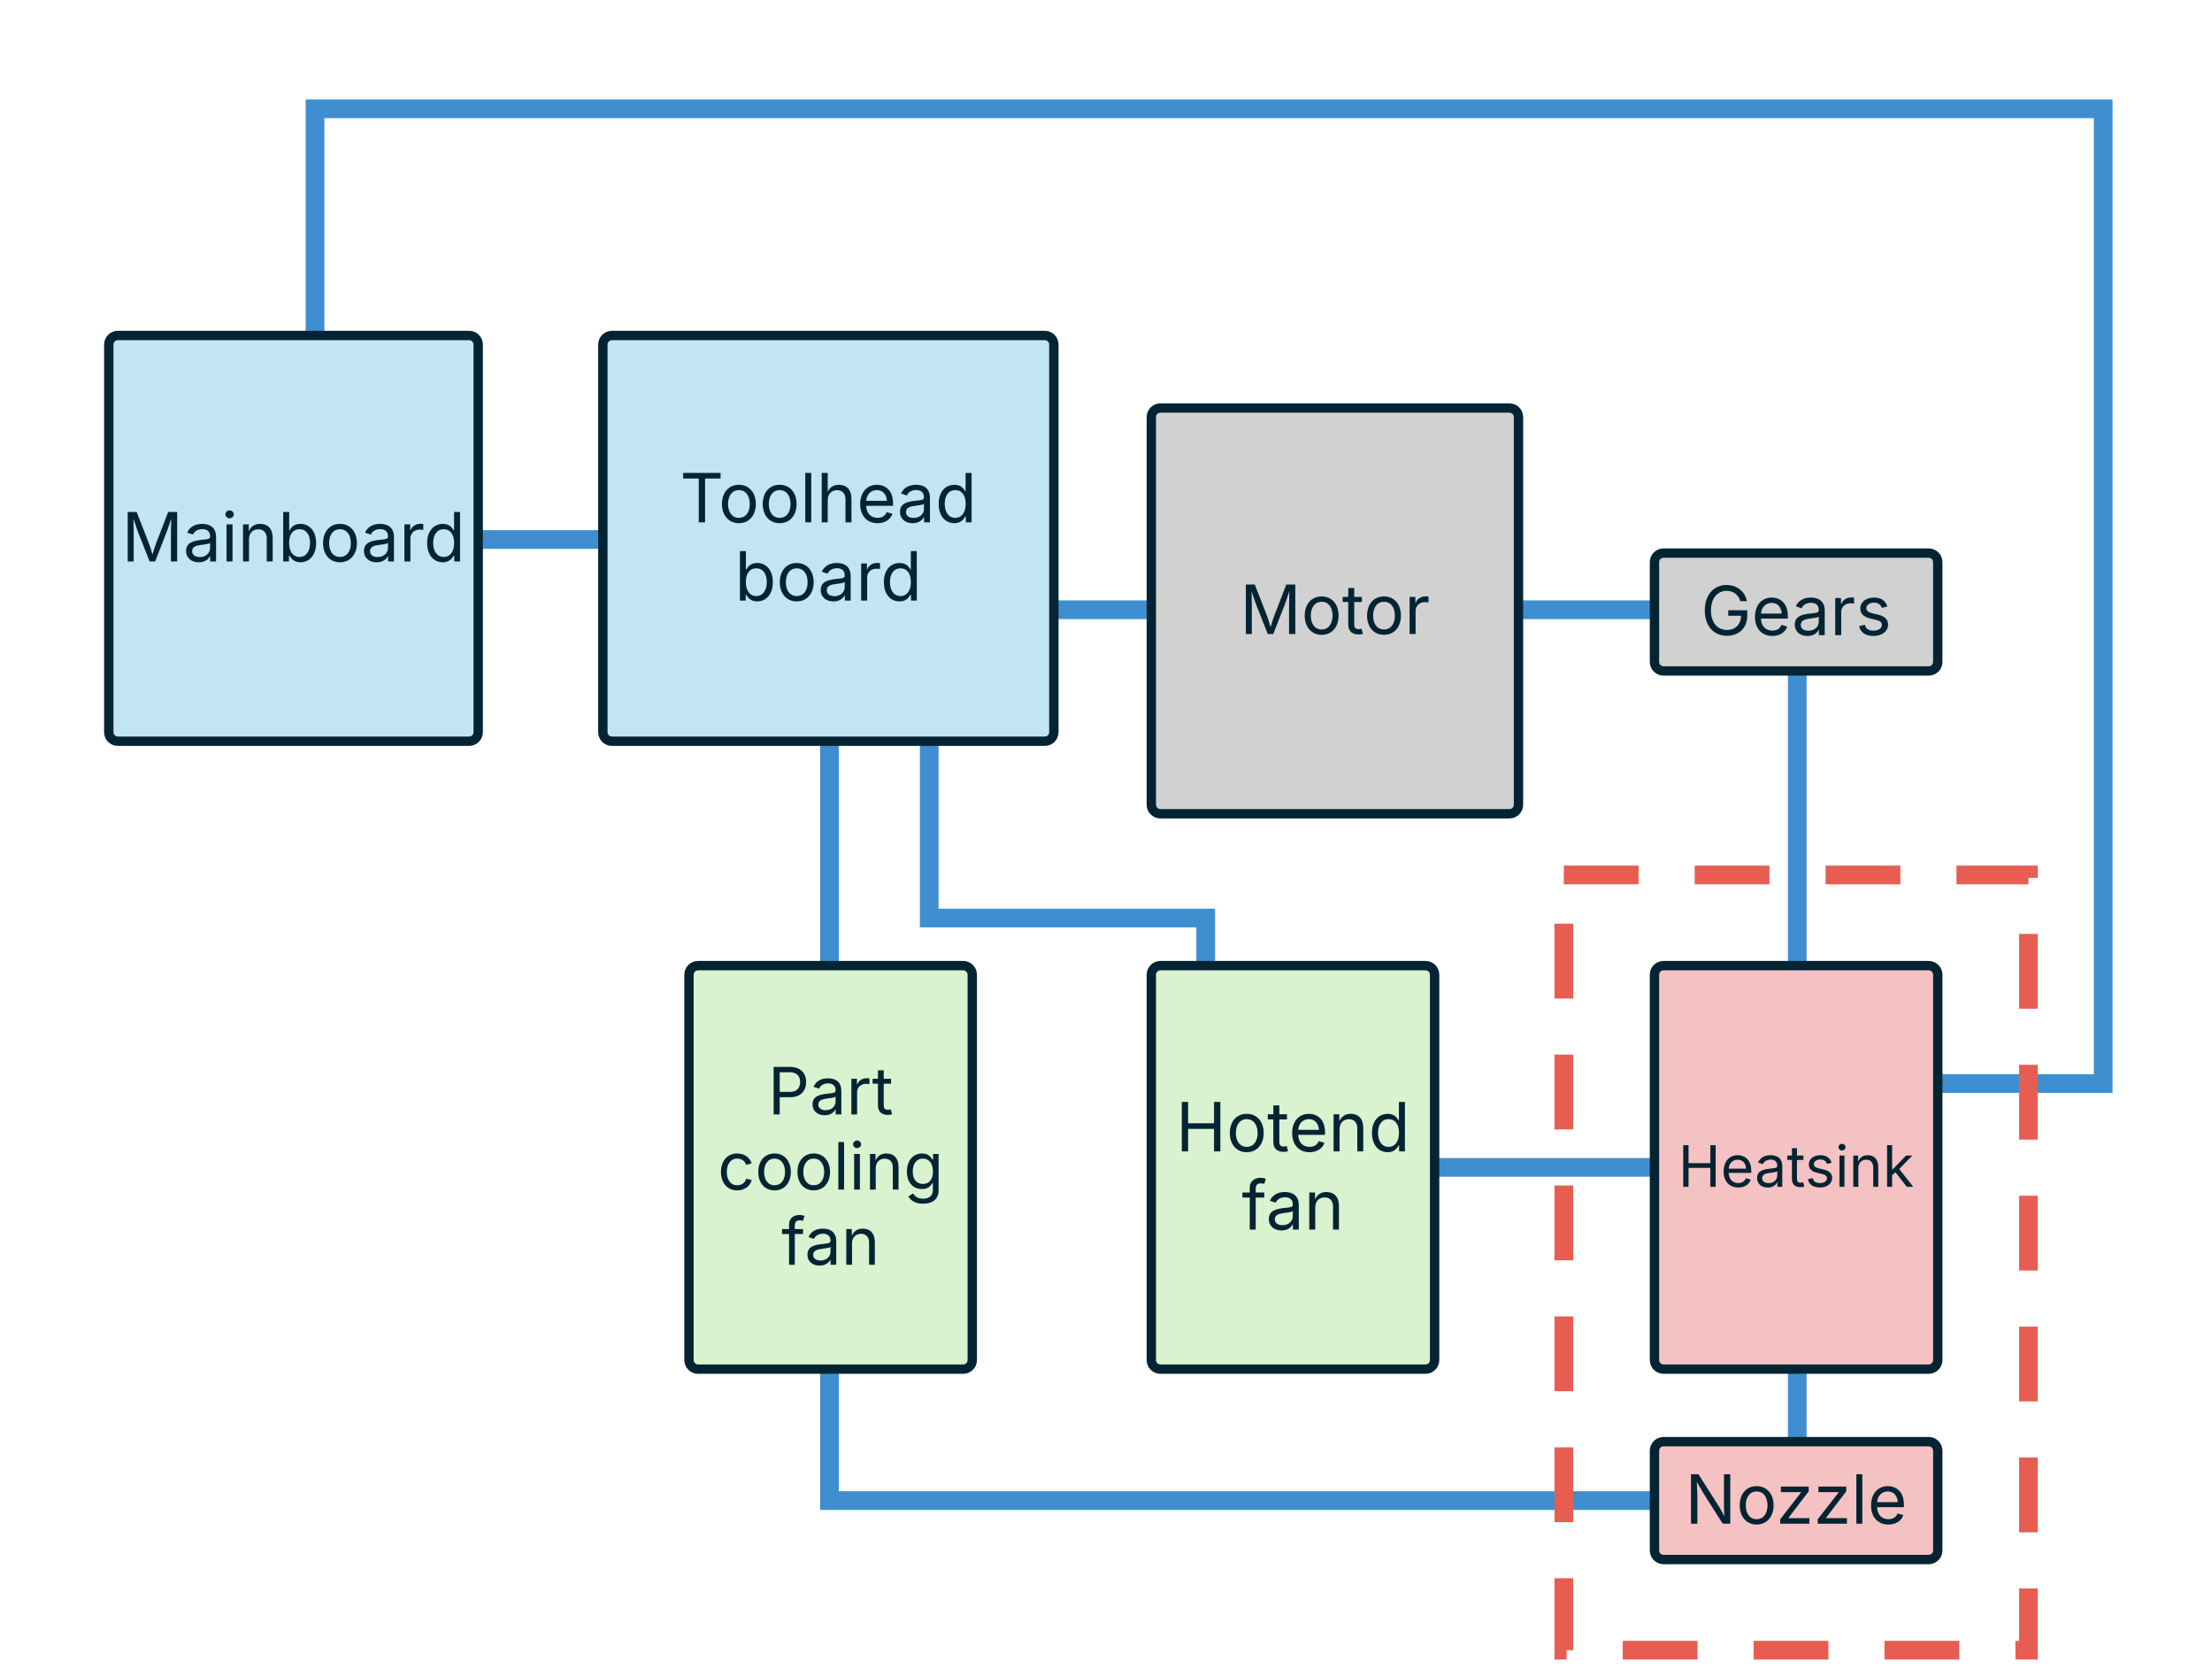
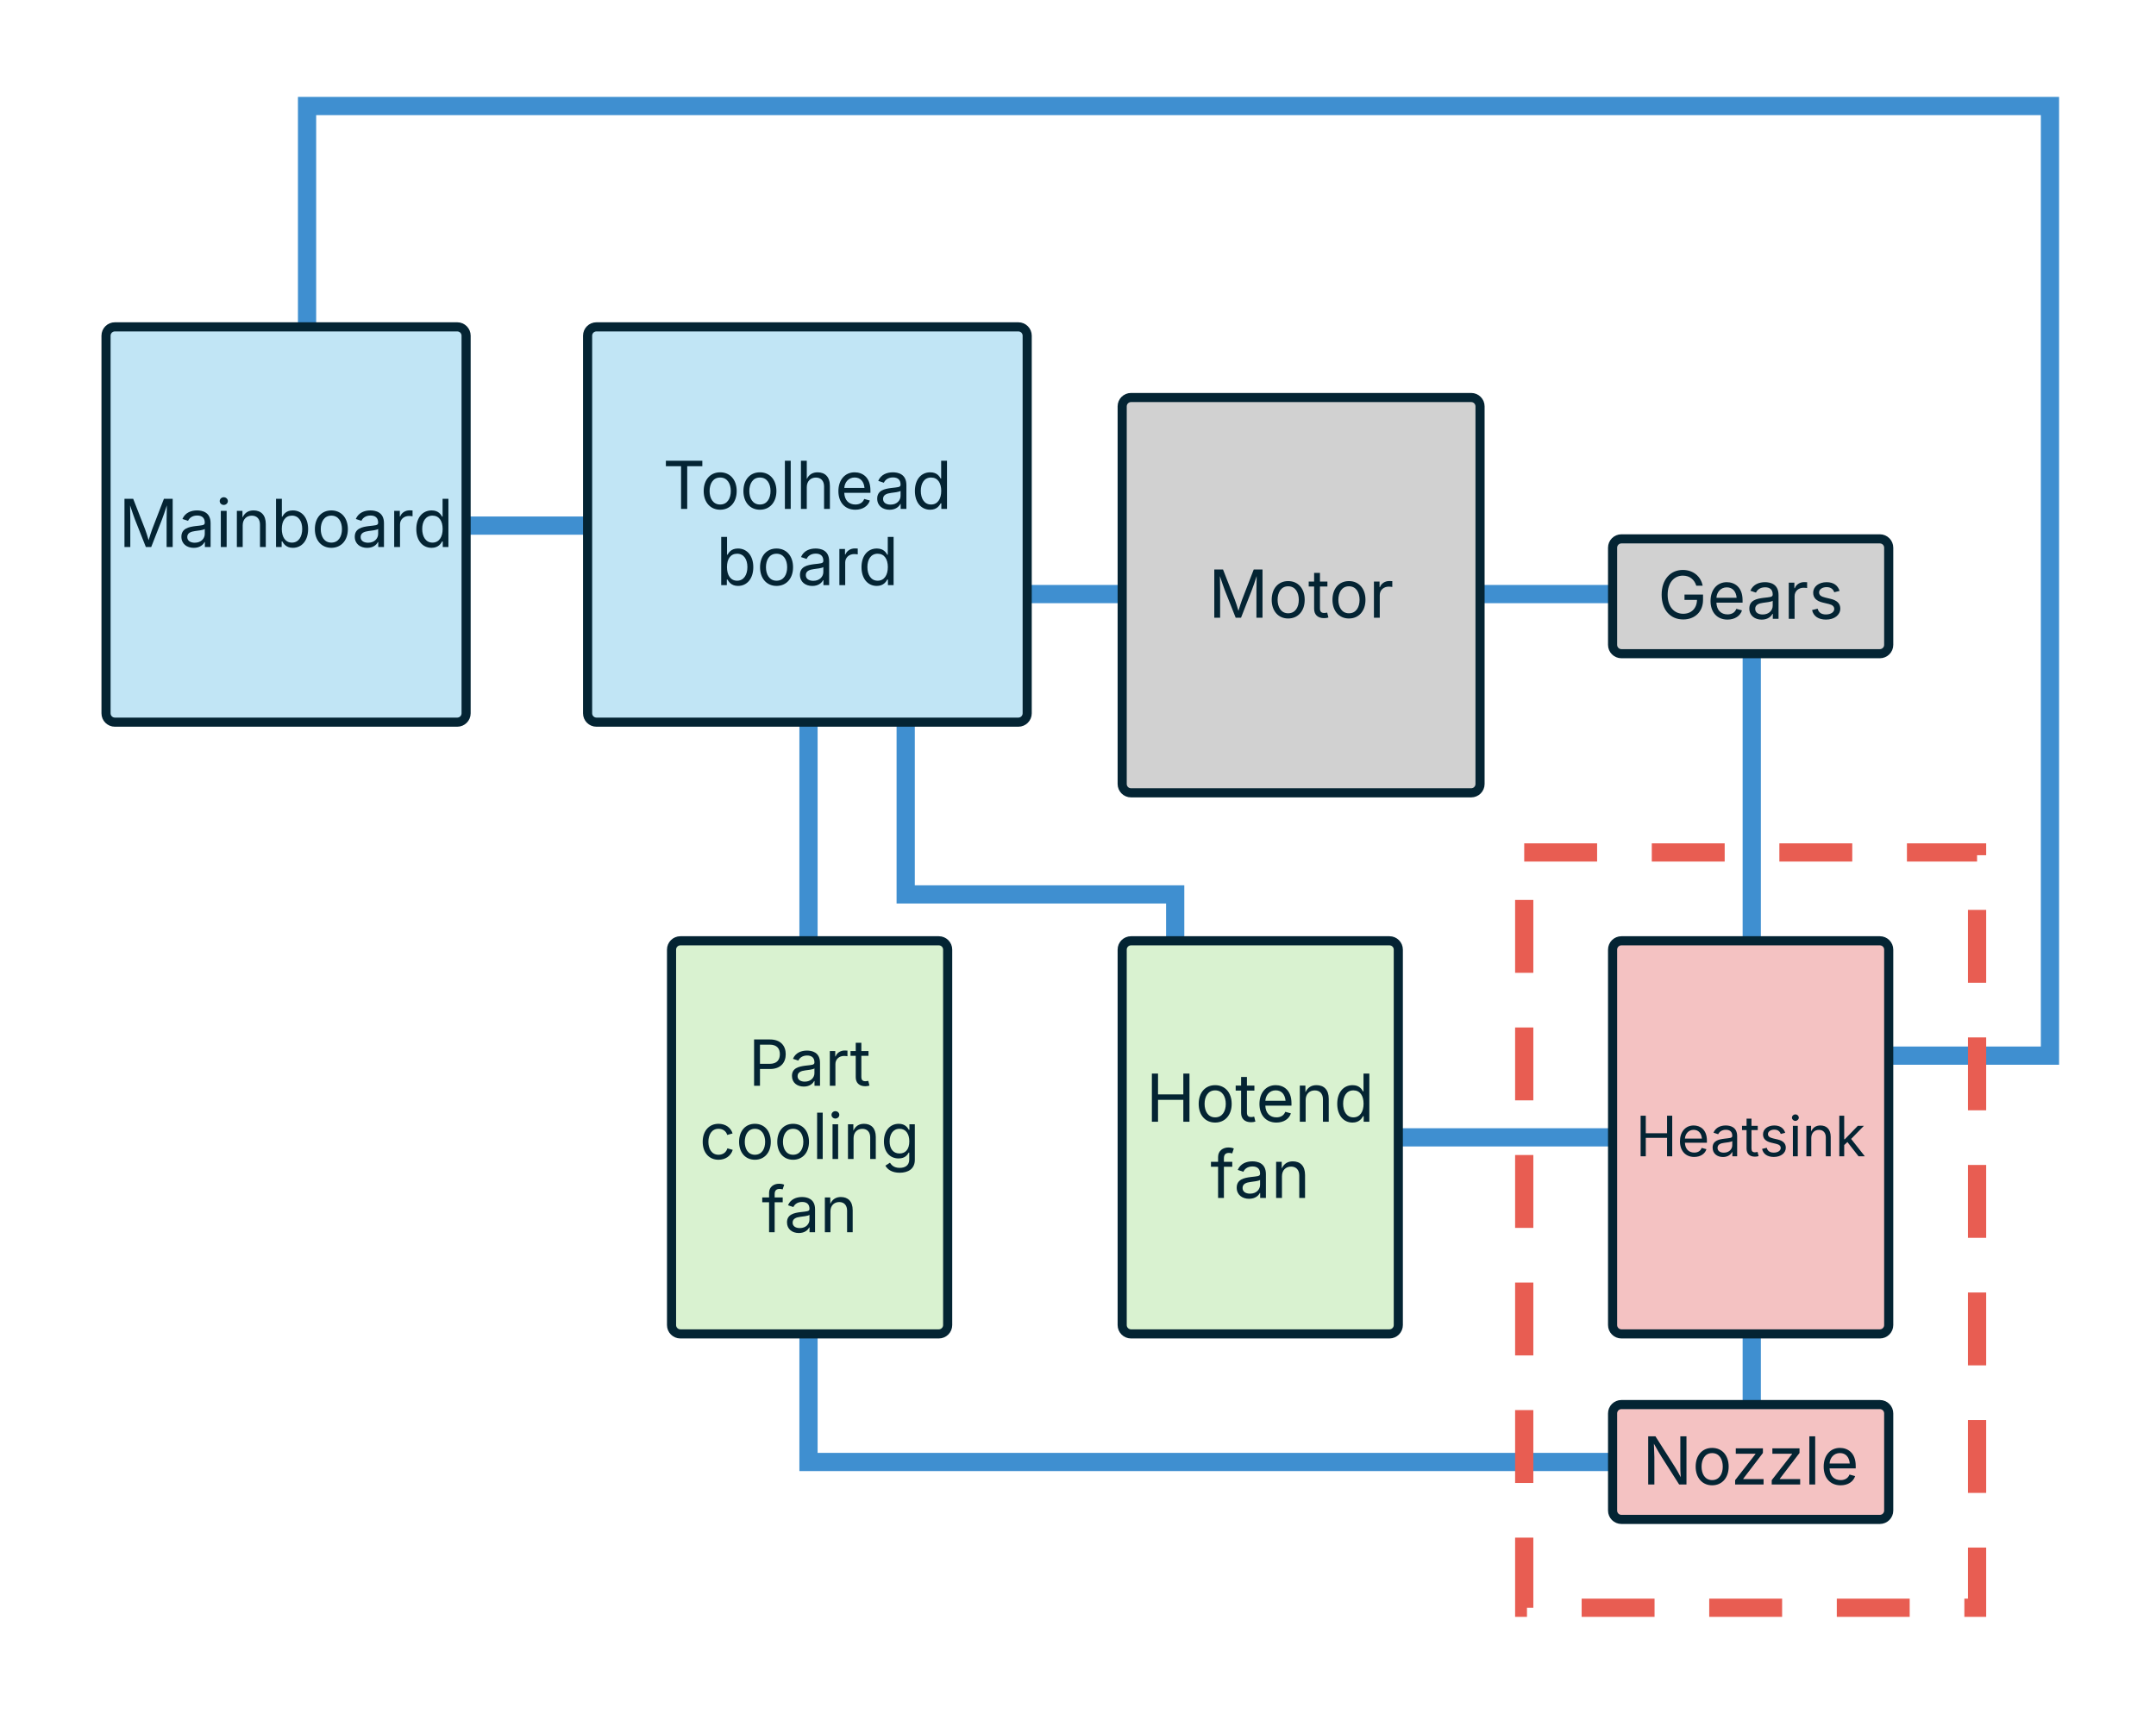
- <svg xmlns="http://www.w3.org/2000/svg" version="1.1" class="td-diagram" viewBox="-48 -148 976 736" preserveAspectRatio="xMidYMid meet" role="img">
+ <svg xmlns="http://www.w3.org/2000/svg" version="1.1" class="td-diagram" viewBox="-48 -148 976 776" preserveAspectRatio="xMidYMid meet" role="img">
  <path d="M163 90L218 90" fill="none" stroke="#3F8FD0" stroke-width="8.25" stroke-linecap="square" stroke-linejoin="miter" class="td-edge" data-edge="mainboard~toolhead_board" data-kind="signal" />
  <path d="M417 121L460 121" fill="none" stroke="#3F8FD0" stroke-width="8.25" stroke-linecap="square" stroke-linejoin="miter" class="td-edge" data-edge="toolhead_board~motor" data-kind="power" />
  <path d="M318 179L318 278" fill="none" stroke="#3F8FD0" stroke-width="8.25" stroke-linecap="square" stroke-linejoin="miter" class="td-edge" data-edge="toolhead_board~part_cooling_fan" data-kind="power" />
  <path d="M362 179L362 257L484 257L484 278" fill="none" stroke="#3F8FD0" stroke-width="8.25" stroke-linecap="square" stroke-linejoin="miter" class="td-edge" data-edge="toolhead_board~hotend_fan" data-kind="power" />
  <path d="M622 121L682 121" fill="none" stroke="#3F8FD0" stroke-width="8.25" stroke-linecap="square" stroke-linejoin="miter" class="td-edge" data-edge="motor~gears" data-kind="mechanical" />
  <path d="M745 148L745 278" fill="none" stroke="#3F8FD0" stroke-width="8.25" stroke-linecap="square" stroke-linejoin="miter" class="td-edge" data-edge="gears~heatsink" data-kind="filament" />
  <path d="M745 456L745 488" fill="none" stroke="#3F8FD0" stroke-width="8.25" stroke-linecap="square" stroke-linejoin="miter" class="td-edge" data-edge="heatsink~nozzle" data-kind="filament" />
  <path d="M585 367L682 367" fill="none" stroke="#3F8FD0" stroke-width="8.25" stroke-linecap="square" stroke-linejoin="miter" class="td-edge" data-edge="hotend_fan~heatsink" data-kind="air" />
  <path d="M318 456L318 514L682 514" fill="none" stroke="#3F8FD0" stroke-width="8.25" stroke-linecap="square" stroke-linejoin="miter" class="td-edge" data-edge="part_cooling_fan~nozzle" data-kind="air" />
  <path d="M91 0L91 -100L880 -100L880 330L807 330" fill="none" stroke="#3F8FD0" stroke-width="8.25" stroke-linecap="square" stroke-linejoin="miter" class="td-edge" data-edge="mainboard~heatsink" data-kind="power" />
  <g class="td-block" data-block="mainboard" data-group="control">
    <rect x="0" y="0" width="163" height="179" rx="4" fill="#C1E5F5" stroke="#042433" stroke-width="4.13" />
    <text x="81.5" y="99.7" text-anchor="middle" font-size="30" font-family="system-ui, -apple-system, Segoe UI, sans-serif" fill="#042433">Mainboard</text>
  </g>
  <g class="td-block" data-block="toolhead_board" data-group="control">
    <rect x="218" y="0" width="199" height="179" rx="4" fill="#C1E5F5" stroke="#042433" stroke-width="4.13" />
    <text x="317.5" y="82.45" text-anchor="middle" font-size="30" font-family="system-ui, -apple-system, Segoe UI, sans-serif" fill="#042433">Toolhead</text>
    <text x="317.5" y="116.95" text-anchor="middle" font-size="30" font-family="system-ui, -apple-system, Segoe UI, sans-serif" fill="#042433">board</text>
  </g>
  <g class="td-block" data-block="motor" data-group="drive">
    <rect x="460" y="32" width="162" height="179" rx="4" fill="#D1D1D1" stroke="#042433" stroke-width="4.13" />
    <text x="541" y="131.7" text-anchor="middle" font-size="30" font-family="system-ui, -apple-system, Segoe UI, sans-serif" fill="#042433">Motor</text>
  </g>
  <g class="td-block" data-block="gears" data-group="drive">
    <rect x="682" y="96" width="125" height="52" rx="4" fill="#D1D1D1" stroke="#042433" stroke-width="4.13" />
    <text x="744.5" y="132.2" text-anchor="middle" font-size="30" font-family="system-ui, -apple-system, Segoe UI, sans-serif" fill="#042433">Gears</text>
  </g>
  <g class="td-block" data-block="part_cooling_fan" data-group="cooling">
    <rect x="256" y="278" width="125" height="178" rx="4" fill="#D9F2D0" stroke="#042433" stroke-width="4.13" />
    <text x="318.5" y="343.647" text-anchor="middle" font-size="28.83" font-family="system-ui, -apple-system, Segoe UI, sans-serif" fill="#042433">Part</text>
    <text x="318.5" y="376.803" text-anchor="middle" font-size="28.83" font-family="system-ui, -apple-system, Segoe UI, sans-serif" fill="#042433">cooling</text>
    <text x="318.5" y="409.958" text-anchor="middle" font-size="28.83" font-family="system-ui, -apple-system, Segoe UI, sans-serif" fill="#042433">fan</text>
  </g>
  <g class="td-block" data-block="hotend_fan" data-group="cooling">
    <rect x="460" y="278" width="125" height="178" rx="4" fill="#D9F2D0" stroke="#042433" stroke-width="4.13" />
    <text x="522.5" y="359.95" text-anchor="middle" font-size="30" font-family="system-ui, -apple-system, Segoe UI, sans-serif" fill="#042433">Hotend</text>
    <text x="522.5" y="394.45" text-anchor="middle" font-size="30" font-family="system-ui, -apple-system, Segoe UI, sans-serif" fill="#042433">fan</text>
  </g>
  <g class="td-block is-tool" data-block="heatsink" data-group="hot">
    <rect x="682" y="278" width="125" height="178" rx="4" fill="#F4C2C2" stroke="#042433" stroke-width="4.13" />
    <text x="744.5" y="375.577" text-anchor="middle" font-size="25.23" font-family="system-ui, -apple-system, Segoe UI, sans-serif" fill="#042433">Heatsink</text>
  </g>
  <g class="td-block is-tool" data-block="nozzle" data-group="hot">
    <rect x="682" y="488" width="125" height="52" rx="4" fill="#F4C2C2" stroke="#042433" stroke-width="4.13" />
    <text x="744.5" y="524.2" text-anchor="middle" font-size="30" font-family="system-ui, -apple-system, Segoe UI, sans-serif" fill="#042433">Nozzle</text>
  </g>
  <path class="td-boundary" d="M642 238L847 238L847 580L642 580Z" fill="none" stroke="#E85D52" stroke-width="8.25" stroke-dasharray="33 24.75" stroke-linejoin="miter" />
</svg>
